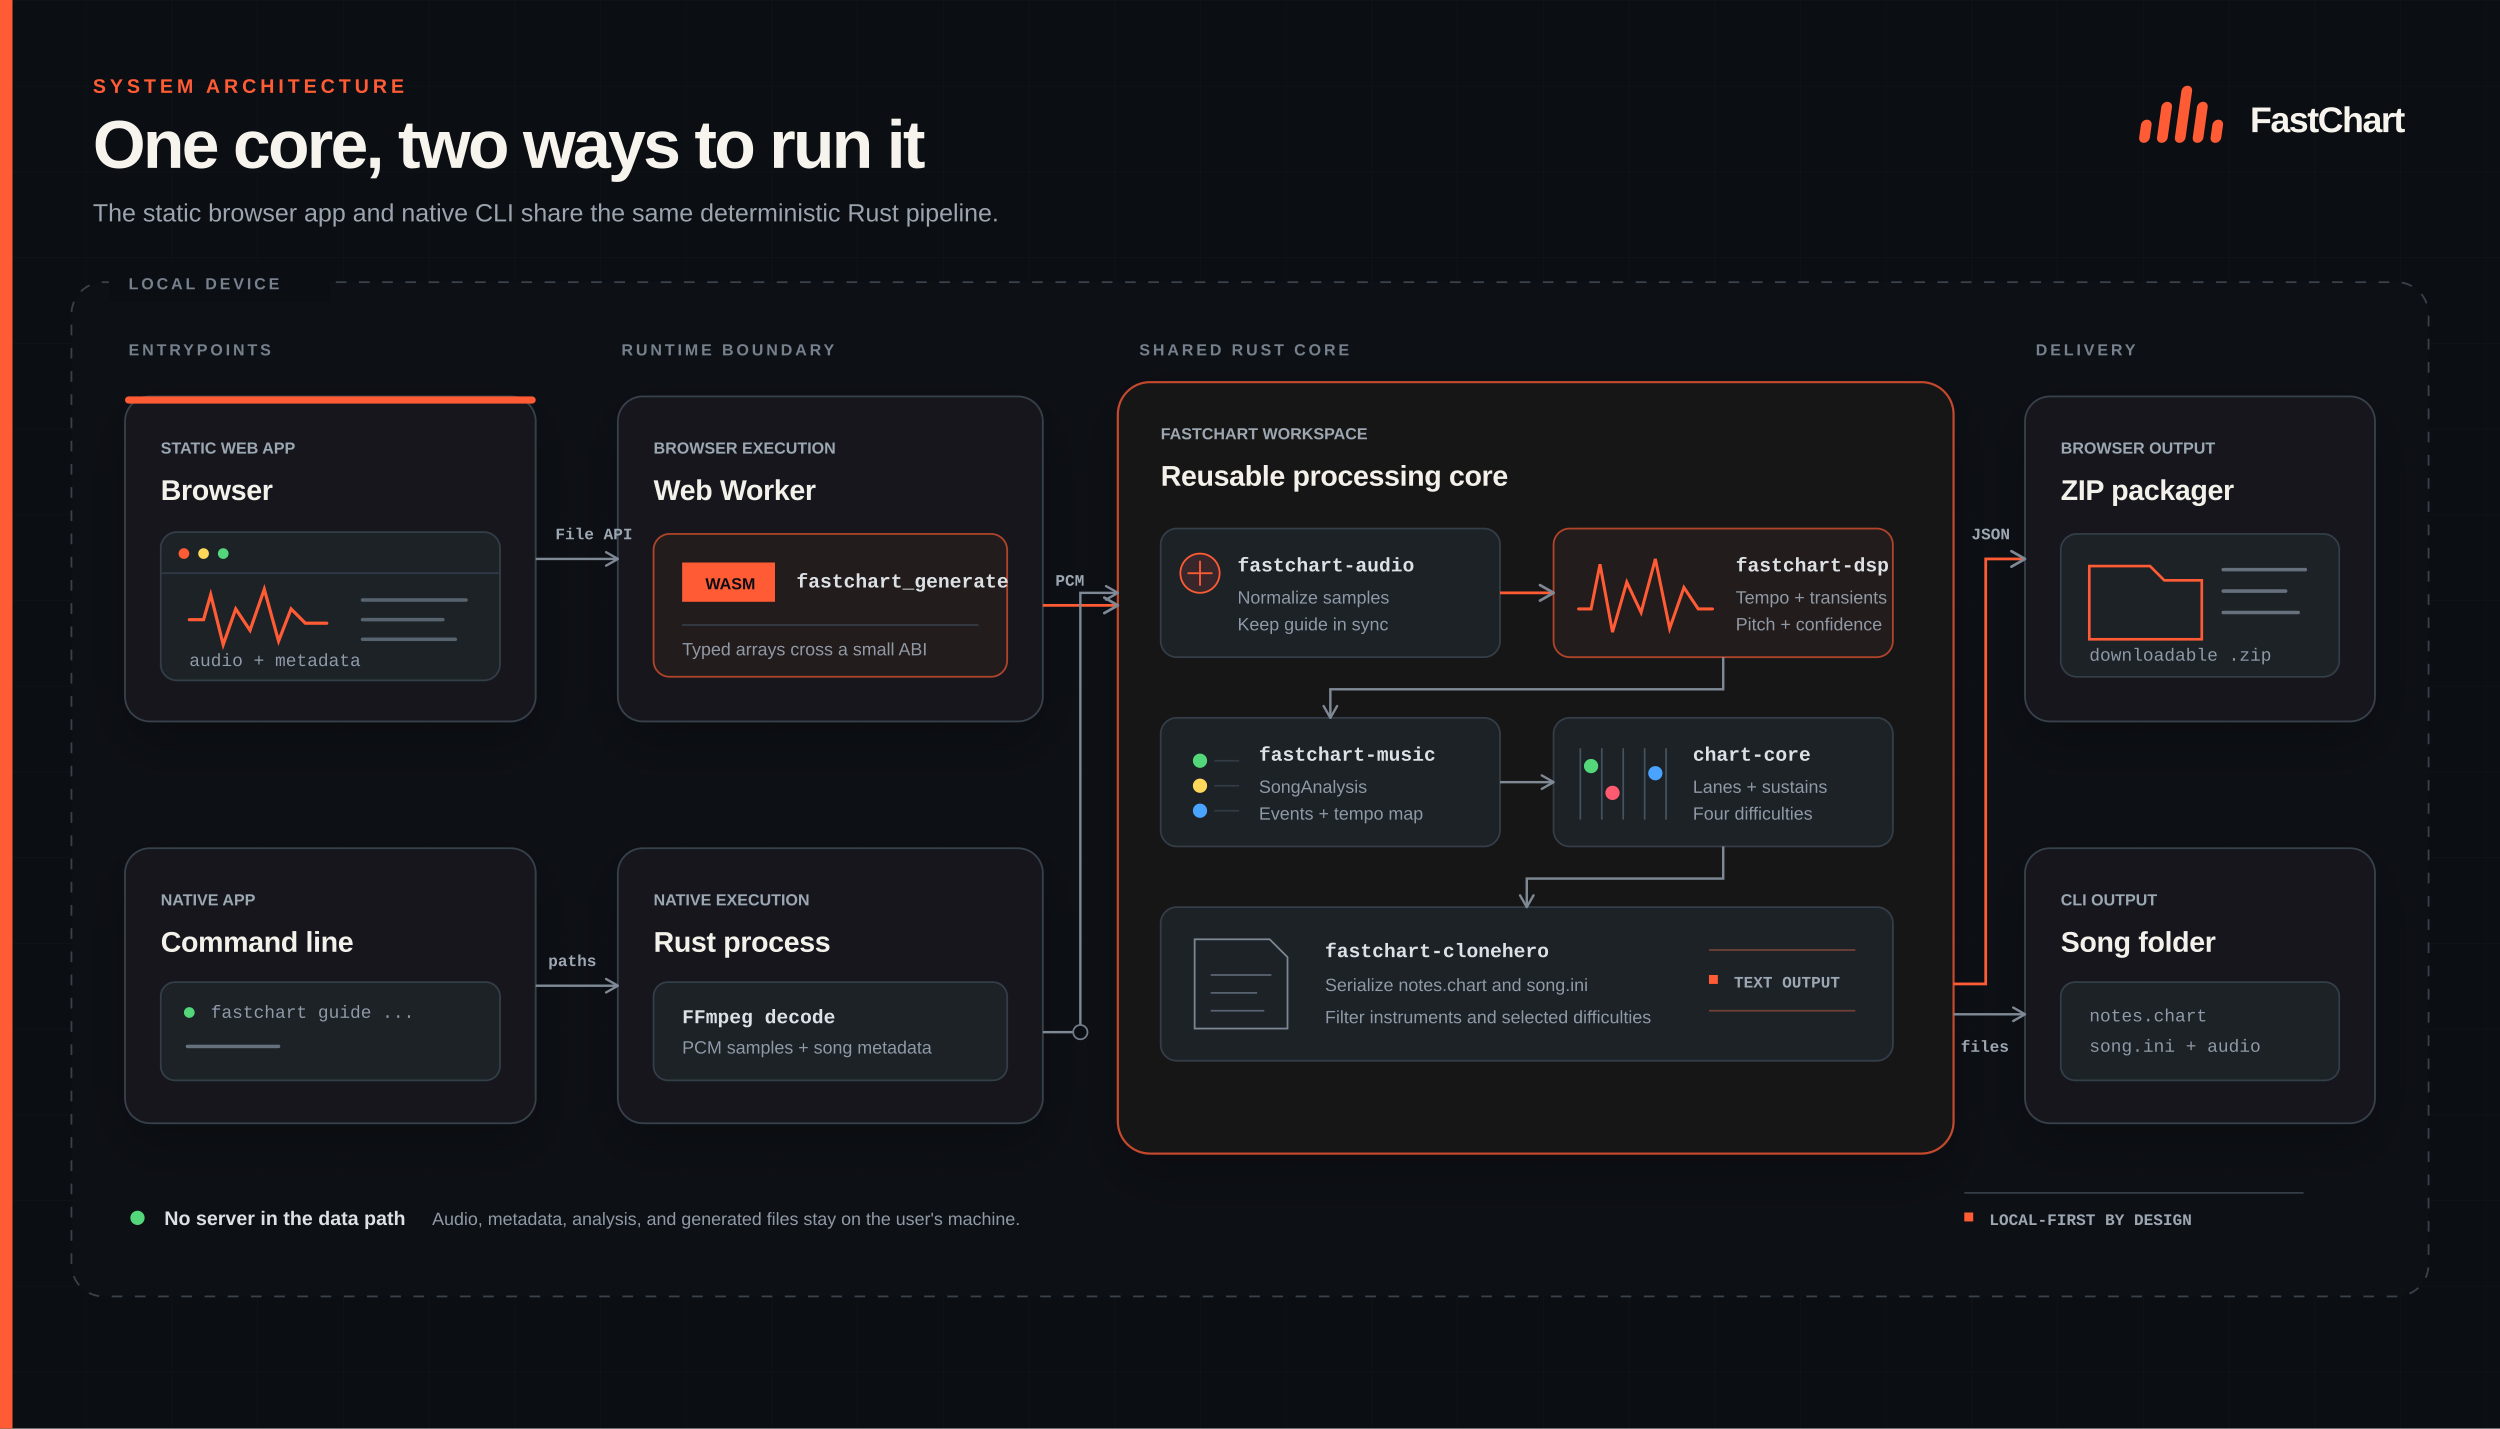
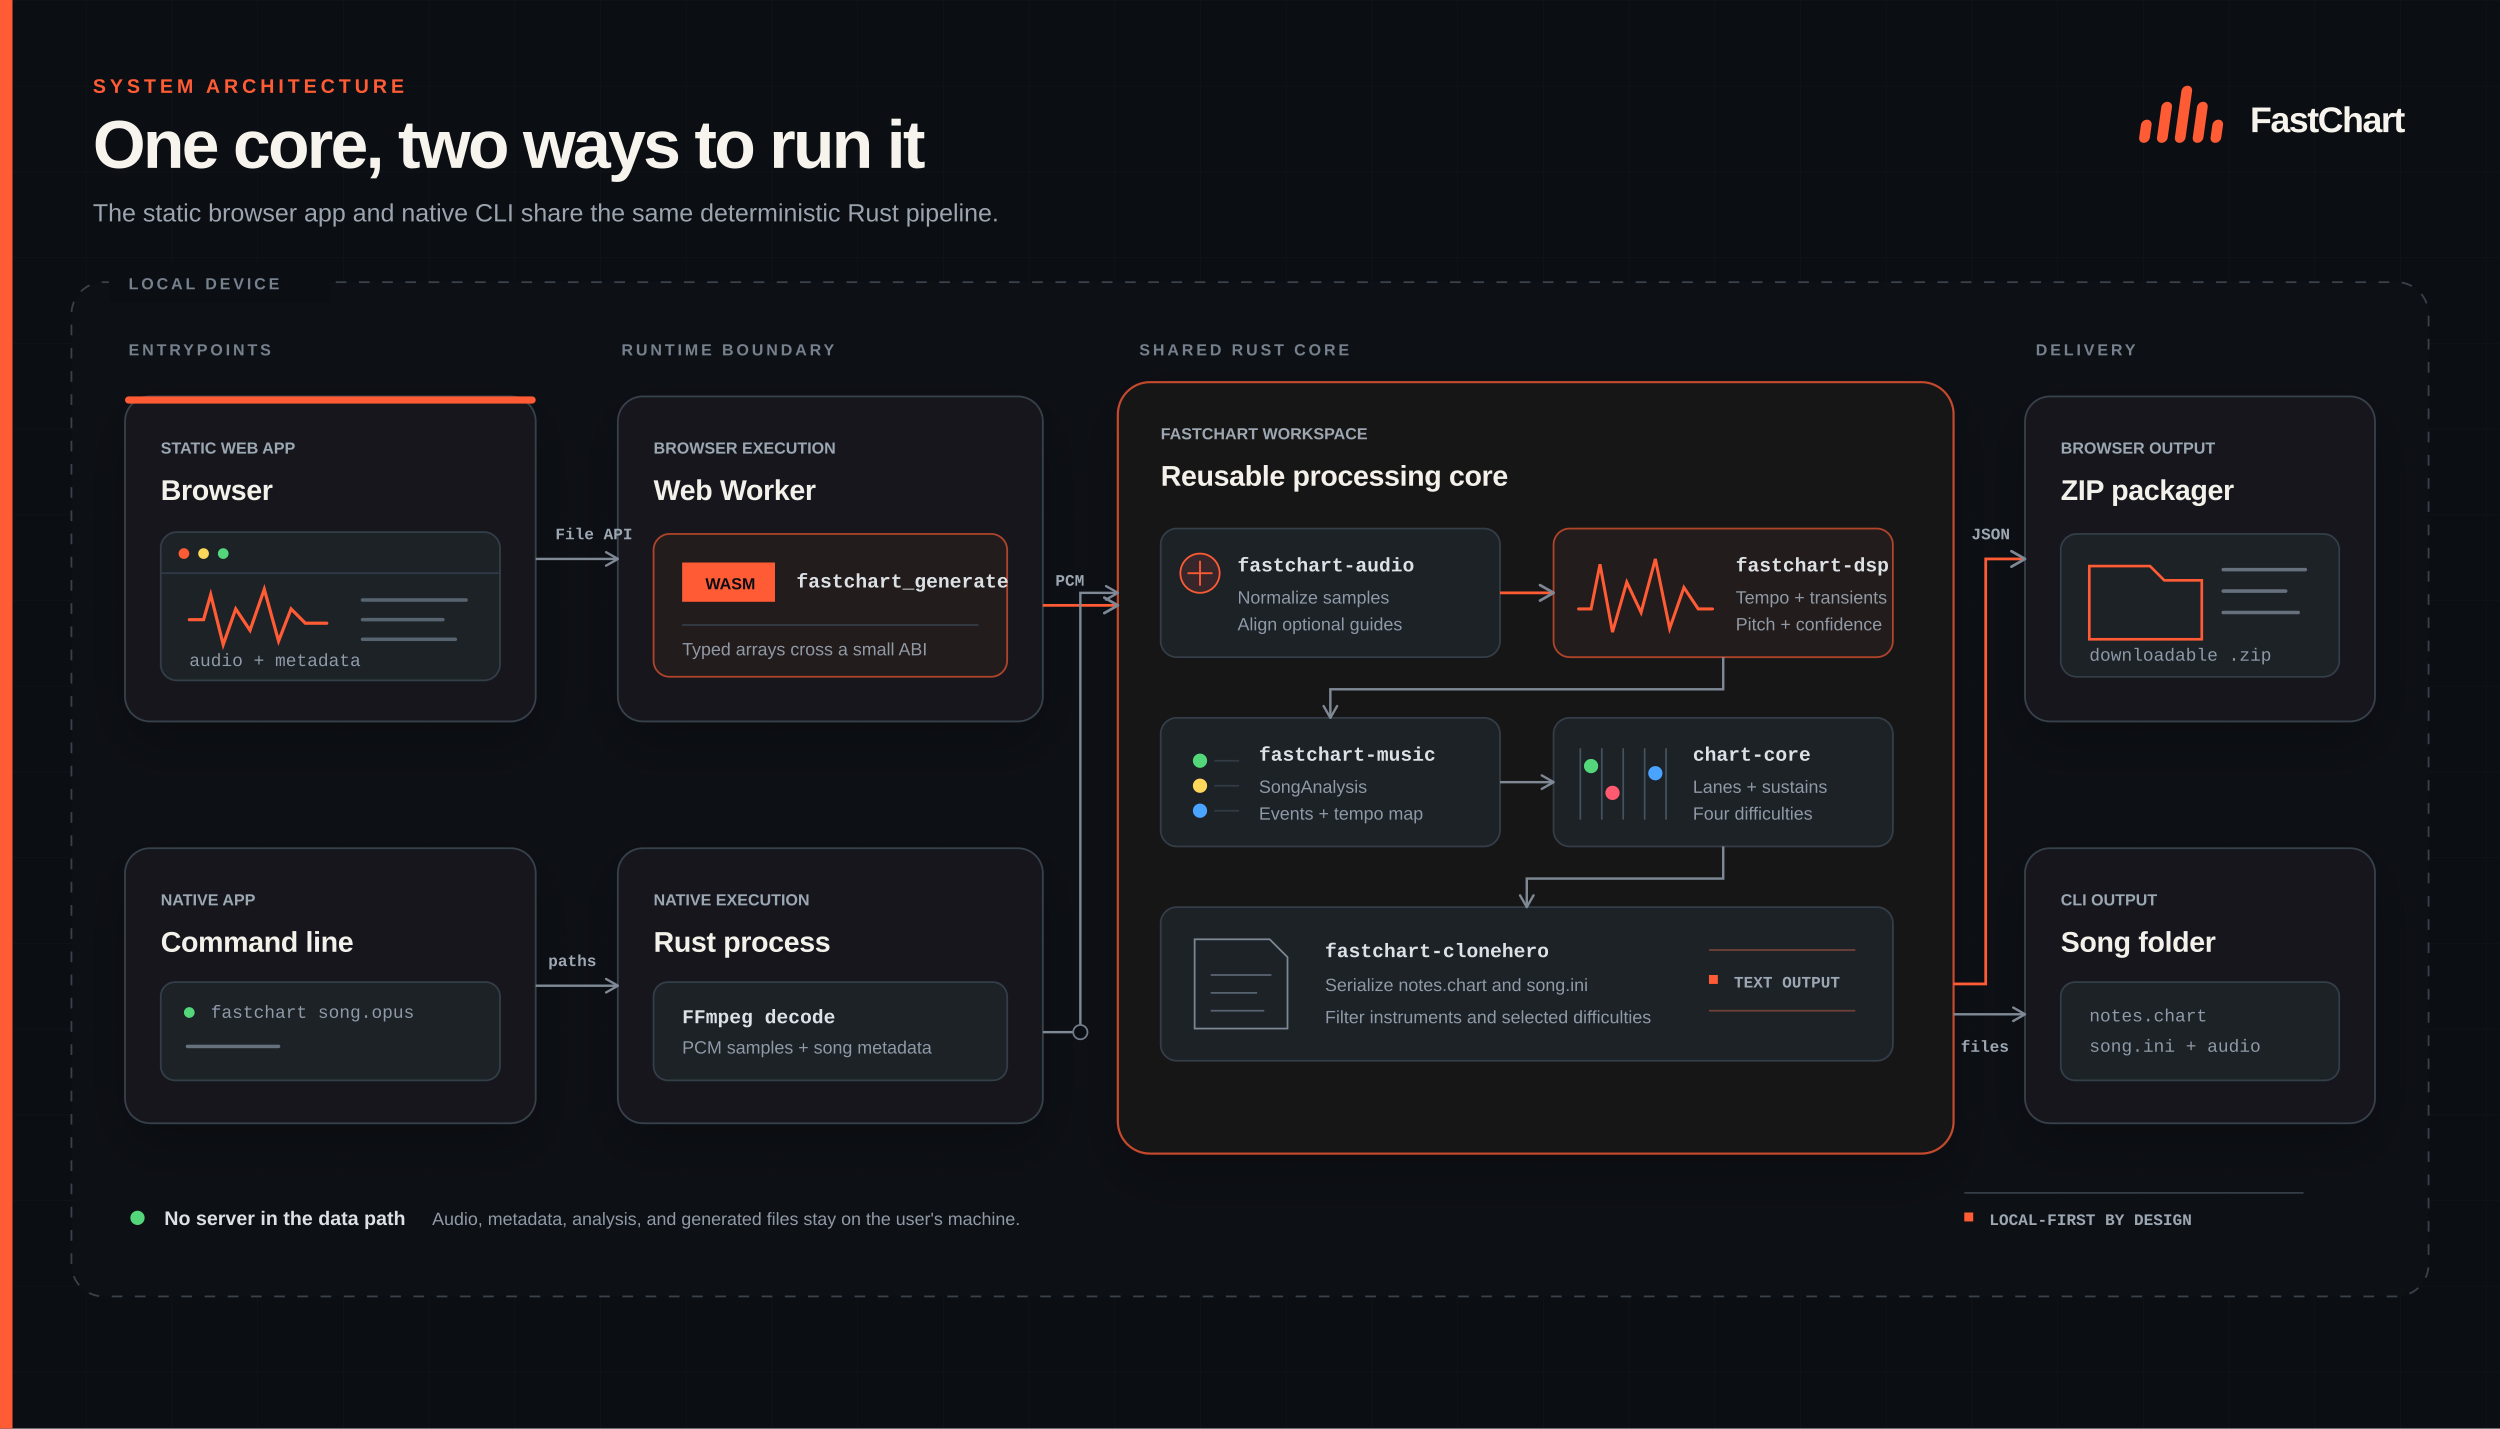
<svg xmlns="http://www.w3.org/2000/svg" width="1400" height="800" viewBox="0 0 1400 800" role="img" aria-labelledby="title desc">
  <defs>
    <pattern id="grid" width="48" height="48" patternUnits="userSpaceOnUse">
      <path d="M48 0H0V48" fill="none" stroke="#ffffff" stroke-opacity=".022" />
    </pattern>
    <filter id="shadow" x="-20%" y="-25%" width="140%" height="170%">
      <feDropShadow dx="0" dy="12" stdDeviation="15" flood-color="#000" flood-opacity=".24" />
    </filter>
    <marker id="head" viewBox="0 0 10 10" refX="8" refY="5" markerWidth="7" markerHeight="7" orient="auto">
      <path d="M1 1l7 4-7 4" fill="none" stroke="#7e8995" stroke-width="1.4" stroke-linecap="round" stroke-linejoin="round" />
    </marker>
    <style>
      text { font-family: "Segoe UI", Arial, sans-serif; }
      .eyebrow { fill:#ff5b35; font-size:11px; font-weight:700; letter-spacing:2.2px; }
      .headline { fill:#f7f4ed; font-size:38px; font-weight:750; letter-spacing:-1.5px; }
      .subhead { fill:#9ba4af; font-size:14px; }
      .zone { fill:#0e1217; fill-opacity:.66; stroke:#39414b; stroke-width:1; stroke-dasharray:6 7; }
      .zone-label { fill:#76818d; font-size:9px; font-weight:700; letter-spacing:1.6px; }
      .surface { fill:#14191f; stroke:#37404a; stroke-width:1; }
      .surface-accent { fill:#181718; stroke:#ff5b35; stroke-opacity:.75; stroke-width:1.2; }
      .node { fill:#1a2027; stroke:#343d47; stroke-width:1; }
      .node-hot { fill:#231b1a; stroke:#ff5b35; stroke-opacity:.65; stroke-width:1; }
      .title { fill:#f4f1ea; font-size:16px; font-weight:700; letter-spacing:-.2px; }
      .label { fill:#dce1e6; font-size:11px; font-weight:650; }
      .copy { fill:#909aa6; font-size:10px; }
      .micro { fill:#9da7b2; font-size:9px; font-weight:650; }
      .mono { font-family:Consolas,"Courier New",monospace; }
      .rule { stroke:#333b45; stroke-width:1; }
      .link { fill:none; stroke:#7e8995; stroke-width:1.35; marker-end:url(#head); }
      .link-hot { fill:none; stroke:#ff5b35; stroke-width:1.55; marker-end:url(#head); }
      .port { fill:#0b0e12; stroke:#707b86; stroke-width:1; }
    </style>
  </defs>
  <rect width="1400" height="800" fill="#0b0e12" />
  <rect width="1400" height="800" fill="url(#grid)" />
  <path d="M0 0h7v800H0z" fill="#ff5b35" />
  <text class="eyebrow" x="52" y="52">SYSTEM ARCHITECTURE</text>
  <text class="headline" x="52" y="94">One core, two ways to run it</text>
  <text class="subhead" x="52" y="124">The static browser app and native CLI share the same deterministic Rust pipeline.</text>
  <g transform="translate(1202 48)">
    <g transform="skewX(-8)">
      <rect x="0" y="19" width="6" height="13" rx="3" fill="#ff5b35" />
      <rect x="10" y="9" width="6" height="23" rx="3" fill="#ff5b35" />
      <rect x="20" y="0" width="6" height="32" rx="3" fill="#ff5b35" />
      <rect x="30" y="9" width="6" height="23" rx="3" fill="#ff5b35" />
      <rect x="40" y="19" width="6" height="13" rx="3" fill="#ff5b35" />
    </g>
    <text x="58" y="26" fill="#f7f4ed" font-size="20" font-weight="750" letter-spacing="-.8">FastChart</text>
  </g>
  <rect class="zone" x="40" y="158" width="1320" height="568" rx="18" />
  <rect x="61" y="147" width="124" height="22" fill="#0b0e12" />
  <text class="zone-label" x="72" y="162">LOCAL DEVICE</text>
  <text class="zone-label" x="72" y="199">ENTRYPOINTS</text>
  <text class="zone-label" x="348" y="199">RUNTIME BOUNDARY</text>
  <text class="zone-label" x="638" y="199">SHARED RUST CORE</text>
  <text class="zone-label" x="1140" y="199">DELIVERY</text>
  <g filter="url(#shadow)">
    <rect class="surface" x="70" y="222" width="230" height="182" rx="14" />
    <rect x="70" y="222" width="230" height="4" rx="2" fill="#ff5b35" />
    <text class="micro" x="90" y="254">STATIC WEB APP</text>
    <text class="title" x="90" y="280">Browser</text>
    <g transform="translate(90 298)">
      <rect class="node" width="190" height="83" rx="9" />
      <path d="M0 23h190" class="rule" />
      <circle cx="13" cy="12" r="3" fill="#ff5b35" />
      <circle cx="24" cy="12" r="3" fill="#ffd75a" />
      <circle cx="35" cy="12" r="3" fill="#53d77a" />
      <path d="M16 49h8l4-14 7 28 7-20 8 12 8-23 8 29 7-18 8 8h12" fill="none" stroke="#ff5b35" stroke-width="1.8" stroke-linecap="round" />
      <path d="M113 38h58M113 49h45M113 60h52" stroke="#58636f" stroke-width="2" stroke-linecap="round" />
      <text class="copy mono" x="16" y="75">audio + metadata</text>
    </g>
  </g>
  <g filter="url(#shadow)">
    <rect class="surface" x="70" y="475" width="230" height="154" rx="14" />
    <text class="micro" x="90" y="507">NATIVE APP</text>
    <text class="title" x="90" y="533">Command line</text>
    <rect class="node" x="90" y="550" width="190" height="55" rx="8" />
    <circle cx="106" cy="567" r="3" fill="#53d77a" />
-     <text class="copy mono" x="118" y="570">fastchart guide ...</text>
+     <text class="copy mono" x="118" y="570">fastchart song.opus</text>
    <path d="M105 586h51" stroke="#66717d" stroke-width="2" stroke-linecap="round" />
  </g>
  <g filter="url(#shadow)">
    <rect class="surface" x="346" y="222" width="238" height="182" rx="14" />
    <text class="micro" x="366" y="254">BROWSER EXECUTION</text>
    <text class="title" x="366" y="280">Web Worker</text>
    <rect class="node-hot" x="366" y="299" width="198" height="80" rx="9" />
    <rect x="382" y="315" width="52" height="22" fill="#ff5b35" />
    <text x="395" y="330" fill="#0b0e12" font-size="9" font-weight="800">WASM</text>
    <text class="label mono" x="446" y="329">fastchart_generate</text>
    <path d="M382 350h166" class="rule" />
    <text class="copy" x="382" y="367">Typed arrays cross a small ABI</text>
  </g>
  <g filter="url(#shadow)">
    <rect class="surface" x="346" y="475" width="238" height="154" rx="14" />
    <text class="micro" x="366" y="507">NATIVE EXECUTION</text>
    <text class="title" x="366" y="533">Rust process</text>
    <rect class="node" x="366" y="550" width="198" height="55" rx="8" />
    <text class="label mono" x="382" y="573">FFmpeg decode</text>
    <text class="copy" x="382" y="590">PCM samples + song metadata</text>
  </g>
  <path class="link" d="M300 313H346" />
  <text class="micro mono" x="311" y="302">File API</text>
  <path class="link" d="M300 552H346" />
  <text class="micro mono" x="307" y="541">paths</text>
  <g filter="url(#shadow)">
    <rect class="surface-accent" x="626" y="214" width="468" height="432" rx="18" />
    <text class="micro" x="650" y="246" fill="#ff8062">FASTCHART WORKSPACE</text>
    <text class="title" x="650" y="272">Reusable processing core</text>
    <g transform="translate(650 296)">
      <rect class="node" width="190" height="72" rx="9" />
      <circle cx="22" cy="25" r="11" fill="#ff5b35" fill-opacity=".14" stroke="#ff5b35" />
      <path d="M15 25h14M22 18v14" stroke="#ff5b35" />
      <text class="label mono" x="43" y="24">fastchart-audio</text>
      <text class="copy" x="43" y="42">Normalize samples</text>
-       <text class="copy" x="43" y="57">Keep guide in sync</text>
+       <text class="copy" x="43" y="57">Align optional guides</text>
    </g>
    <g transform="translate(870 296)">
      <rect class="node-hot" width="190" height="72" rx="9" />
      <path d="M14 45h7l5-25 7 38 8-28 8 17 8-30 8 39 8-23 8 12h8" fill="none" stroke="#ff5b35" stroke-width="1.7" stroke-linecap="round" />
      <text class="label mono" x="102" y="24">fastchart-dsp</text>
      <text class="copy" x="102" y="42">Tempo + transients</text>
      <text class="copy" x="102" y="57">Pitch + confidence</text>
    </g>
    <g transform="translate(650 402)">
      <rect class="node" width="190" height="72" rx="9" />
      <circle cx="22" cy="24" r="4" fill="#53d77a" />
      <circle cx="22" cy="38" r="4" fill="#ffd75a" />
      <circle cx="22" cy="52" r="4" fill="#4aa3ff" />
      <path d="M30 24h14M30 38h14M30 52h14" class="rule" />
      <text class="label mono" x="55" y="24">fastchart-music</text>
      <text class="copy" x="55" y="42">SongAnalysis</text>
      <text class="copy" x="55" y="57">Events + tempo map</text>
    </g>
    <g transform="translate(870 402)">
      <rect class="node" width="190" height="72" rx="9" />
      <path d="M15 17v40M27 17v40M39 17v40M51 17v40M63 17v40" stroke="#46515d" />
      <circle cx="21" cy="27" r="4" fill="#53d77a" />
      <circle cx="33" cy="42" r="4" fill="#ff5a6f" />
      <circle cx="57" cy="31" r="4" fill="#4aa3ff" />
      <text class="label mono" x="78" y="24">chart-core</text>
      <text class="copy" x="78" y="42">Lanes + sustains</text>
      <text class="copy" x="78" y="57">Four difficulties</text>
    </g>
    <g transform="translate(650 508)">
      <rect class="node" width="410" height="86" rx="9" />
      <path d="M19 18h42l10 10v40H19z" fill="none" stroke="#7d8792" />
      <path d="M28 38h34M28 48h26M28 58h30" stroke="#596470" />
      <text class="label mono" x="92" y="28">fastchart-clonehero</text>
      <text class="copy" x="92" y="47">Serialize notes.chart and song.ini</text>
      <text class="copy" x="92" y="65">Filter instruments and selected difficulties</text>
      <path d="M307 24h82M307 58h82" stroke="#704036" />
      <rect x="307" y="38" width="5" height="5" fill="#ff5b35" />
      <text class="micro mono" x="321" y="45">TEXT OUTPUT</text>
    </g>
    <path class="link-hot" d="M840 332H870" />
    <path class="link" d="M965 368v18H745v16" />
    <path class="link" d="M840 438H870" />
    <path class="link" d="M965 474v18H855v16" />
  </g>
  <path class="link-hot" d="M584 339H626" />
  <text class="micro mono" x="591" y="328">PCM</text>
  <path class="link" d="M584 578h21v-246h21" />
  <circle class="port" cx="605" cy="578" r="4" />
  <g filter="url(#shadow)">
    <rect class="surface" x="1134" y="222" width="196" height="182" rx="14" />
    <text class="micro" x="1154" y="254">BROWSER OUTPUT</text>
    <text class="title" x="1154" y="280">ZIP packager</text>
    <rect class="node" x="1154" y="299" width="156" height="80" rx="9" />
    <path d="M1170 317h34l8 8h21v33h-63z" fill="none" stroke="#ff5b35" stroke-width="1.5" />
    <path d="M1245 319h46M1245 331h35M1245 343h42" stroke="#66717d" stroke-width="2" stroke-linecap="round" />
    <text class="copy mono" x="1170" y="370">downloadable .zip</text>
  </g>
  <g filter="url(#shadow)">
    <rect class="surface" x="1134" y="475" width="196" height="154" rx="14" />
    <text class="micro" x="1154" y="507">CLI OUTPUT</text>
    <text class="title" x="1154" y="533">Song folder</text>
    <rect class="node" x="1154" y="550" width="156" height="55" rx="8" />
    <text class="copy mono" x="1170" y="572">notes.chart</text>
    <text class="copy mono" x="1170" y="589">song.ini + audio</text>
  </g>
  <path class="link-hot" d="M1094 551h18v-238h22" />
  <text class="micro mono" x="1104" y="302">JSON</text>
  <path class="link" d="M1094 568h40" />
  <text class="micro mono" x="1098" y="589">files</text>
  <g transform="translate(70 675)">
    <circle cx="7" cy="7" r="4" fill="#53d77a" />
    <text x="22" y="11" fill="#dce1e6" font-size="11" font-weight="650">No server in the data path</text>
    <text class="copy" x="172" y="11">Audio, metadata, analysis, and generated files stay on the user's machine.</text>
    <path d="M1030-7h190" stroke="#343d47" />
    <rect x="1030" y="4" width="5" height="5" fill="#ff5b35" />
    <text class="micro mono" x="1044" y="11">LOCAL-FIRST BY DESIGN</text>
  </g>
</svg>
